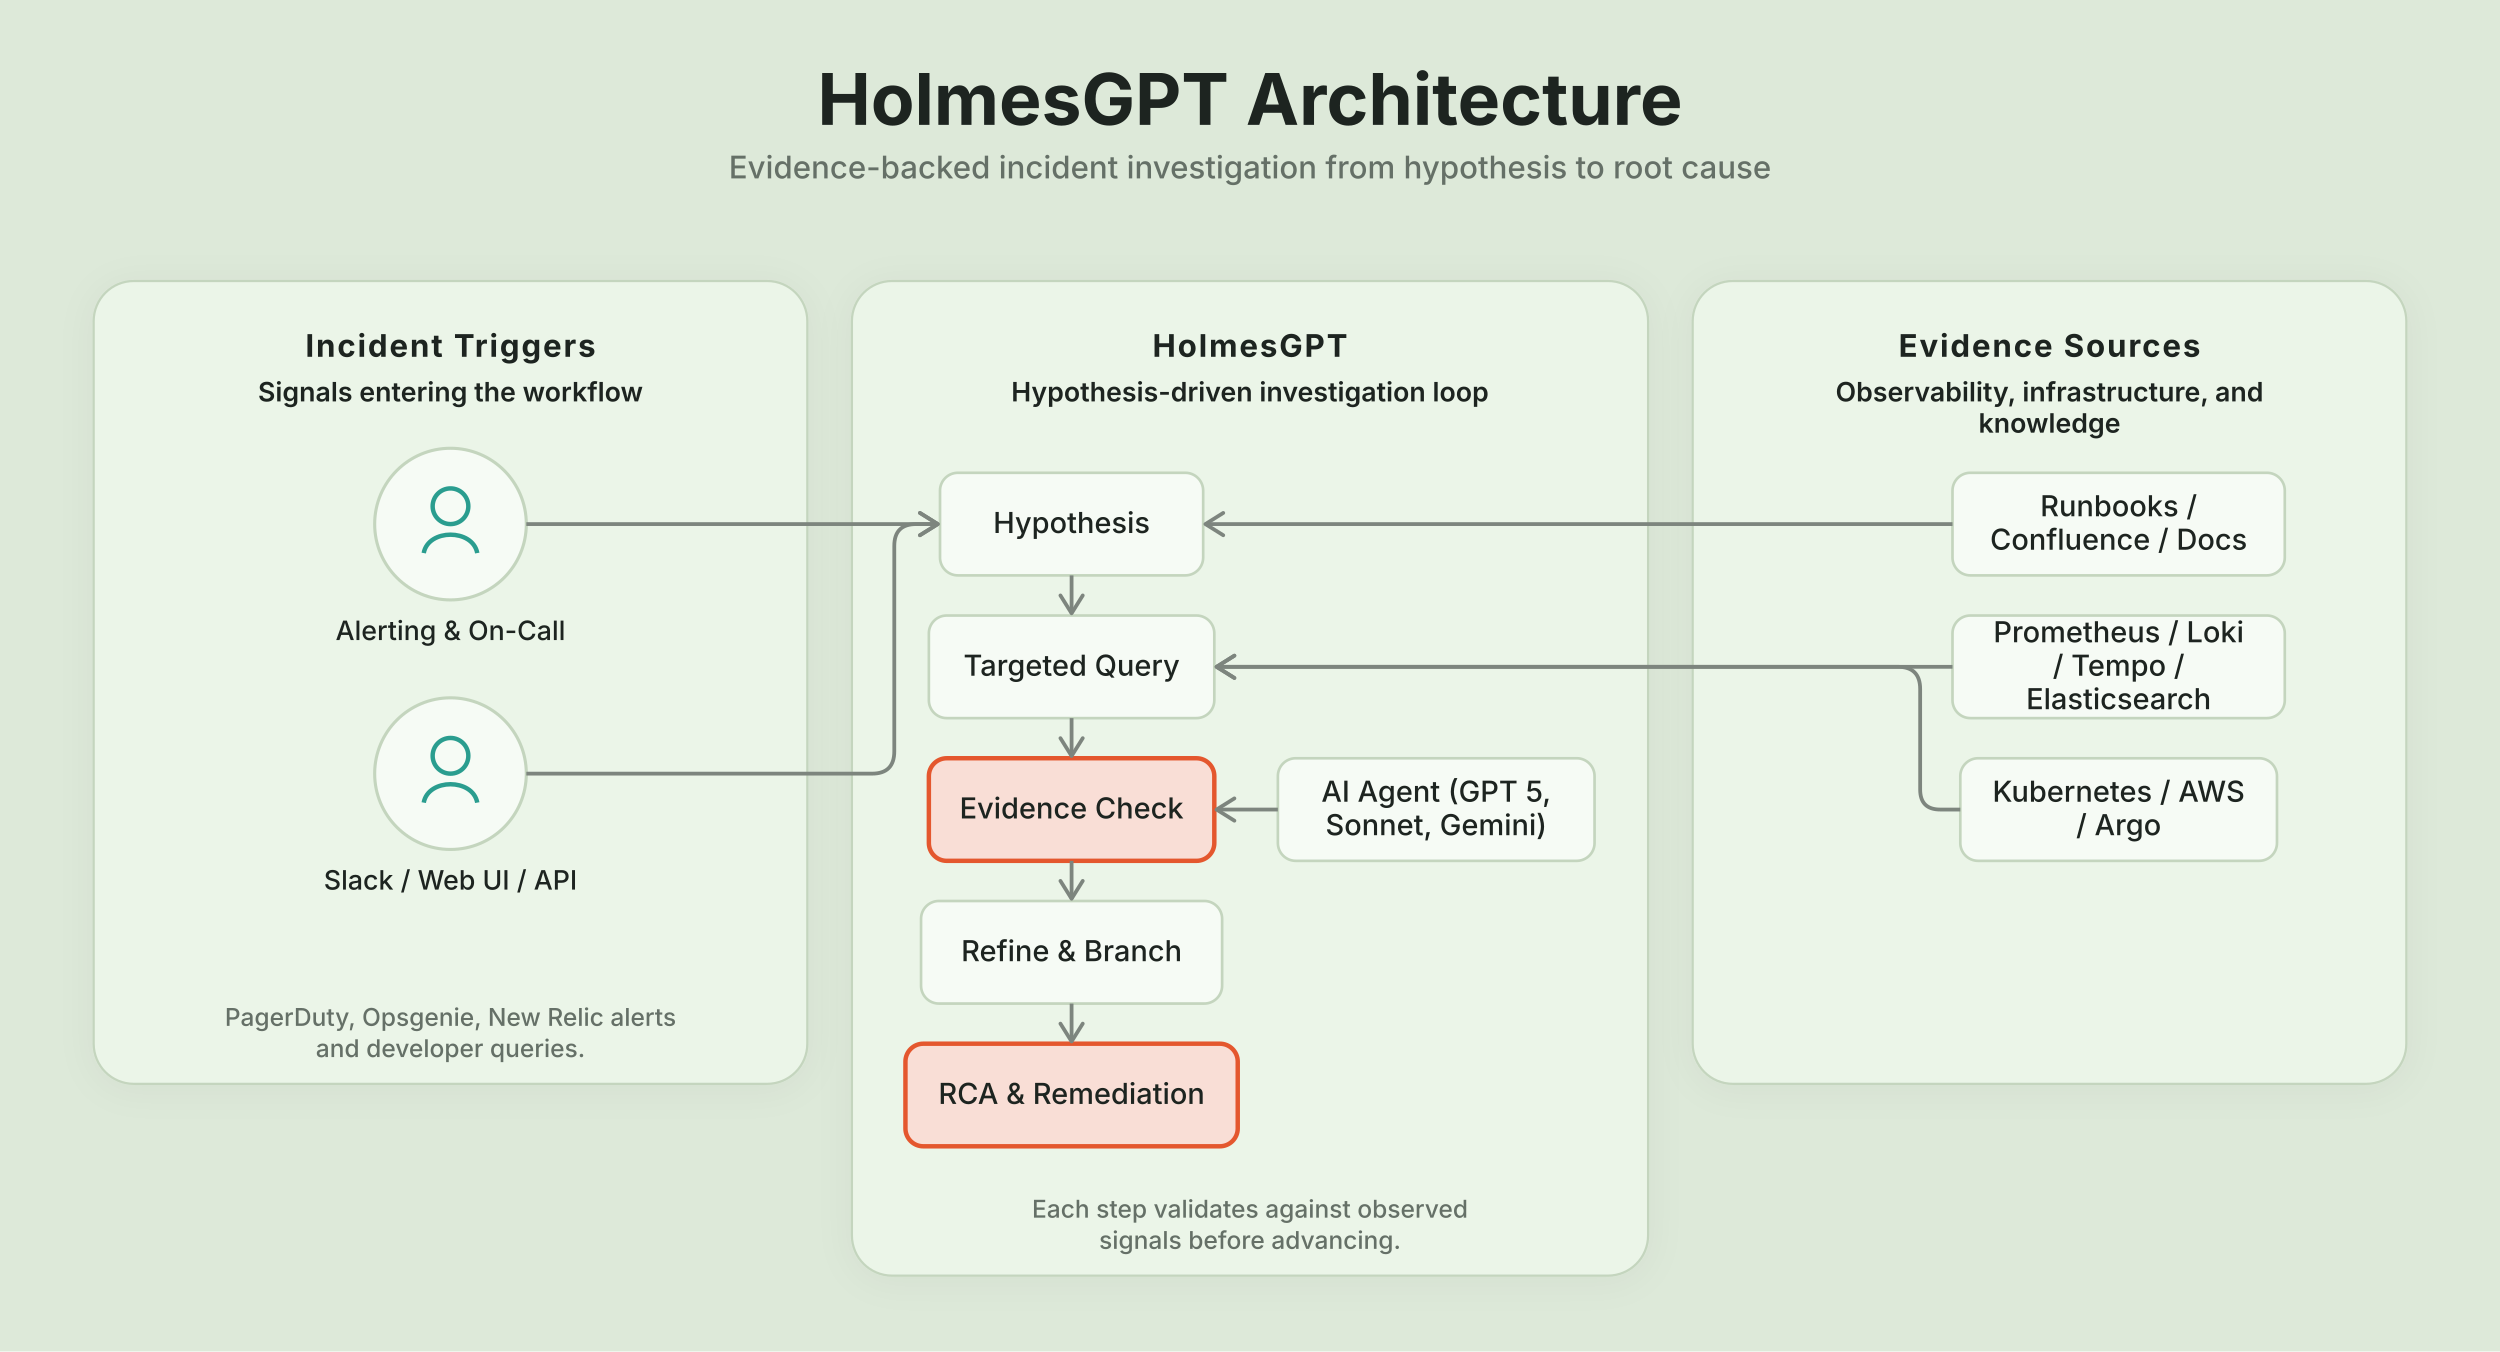
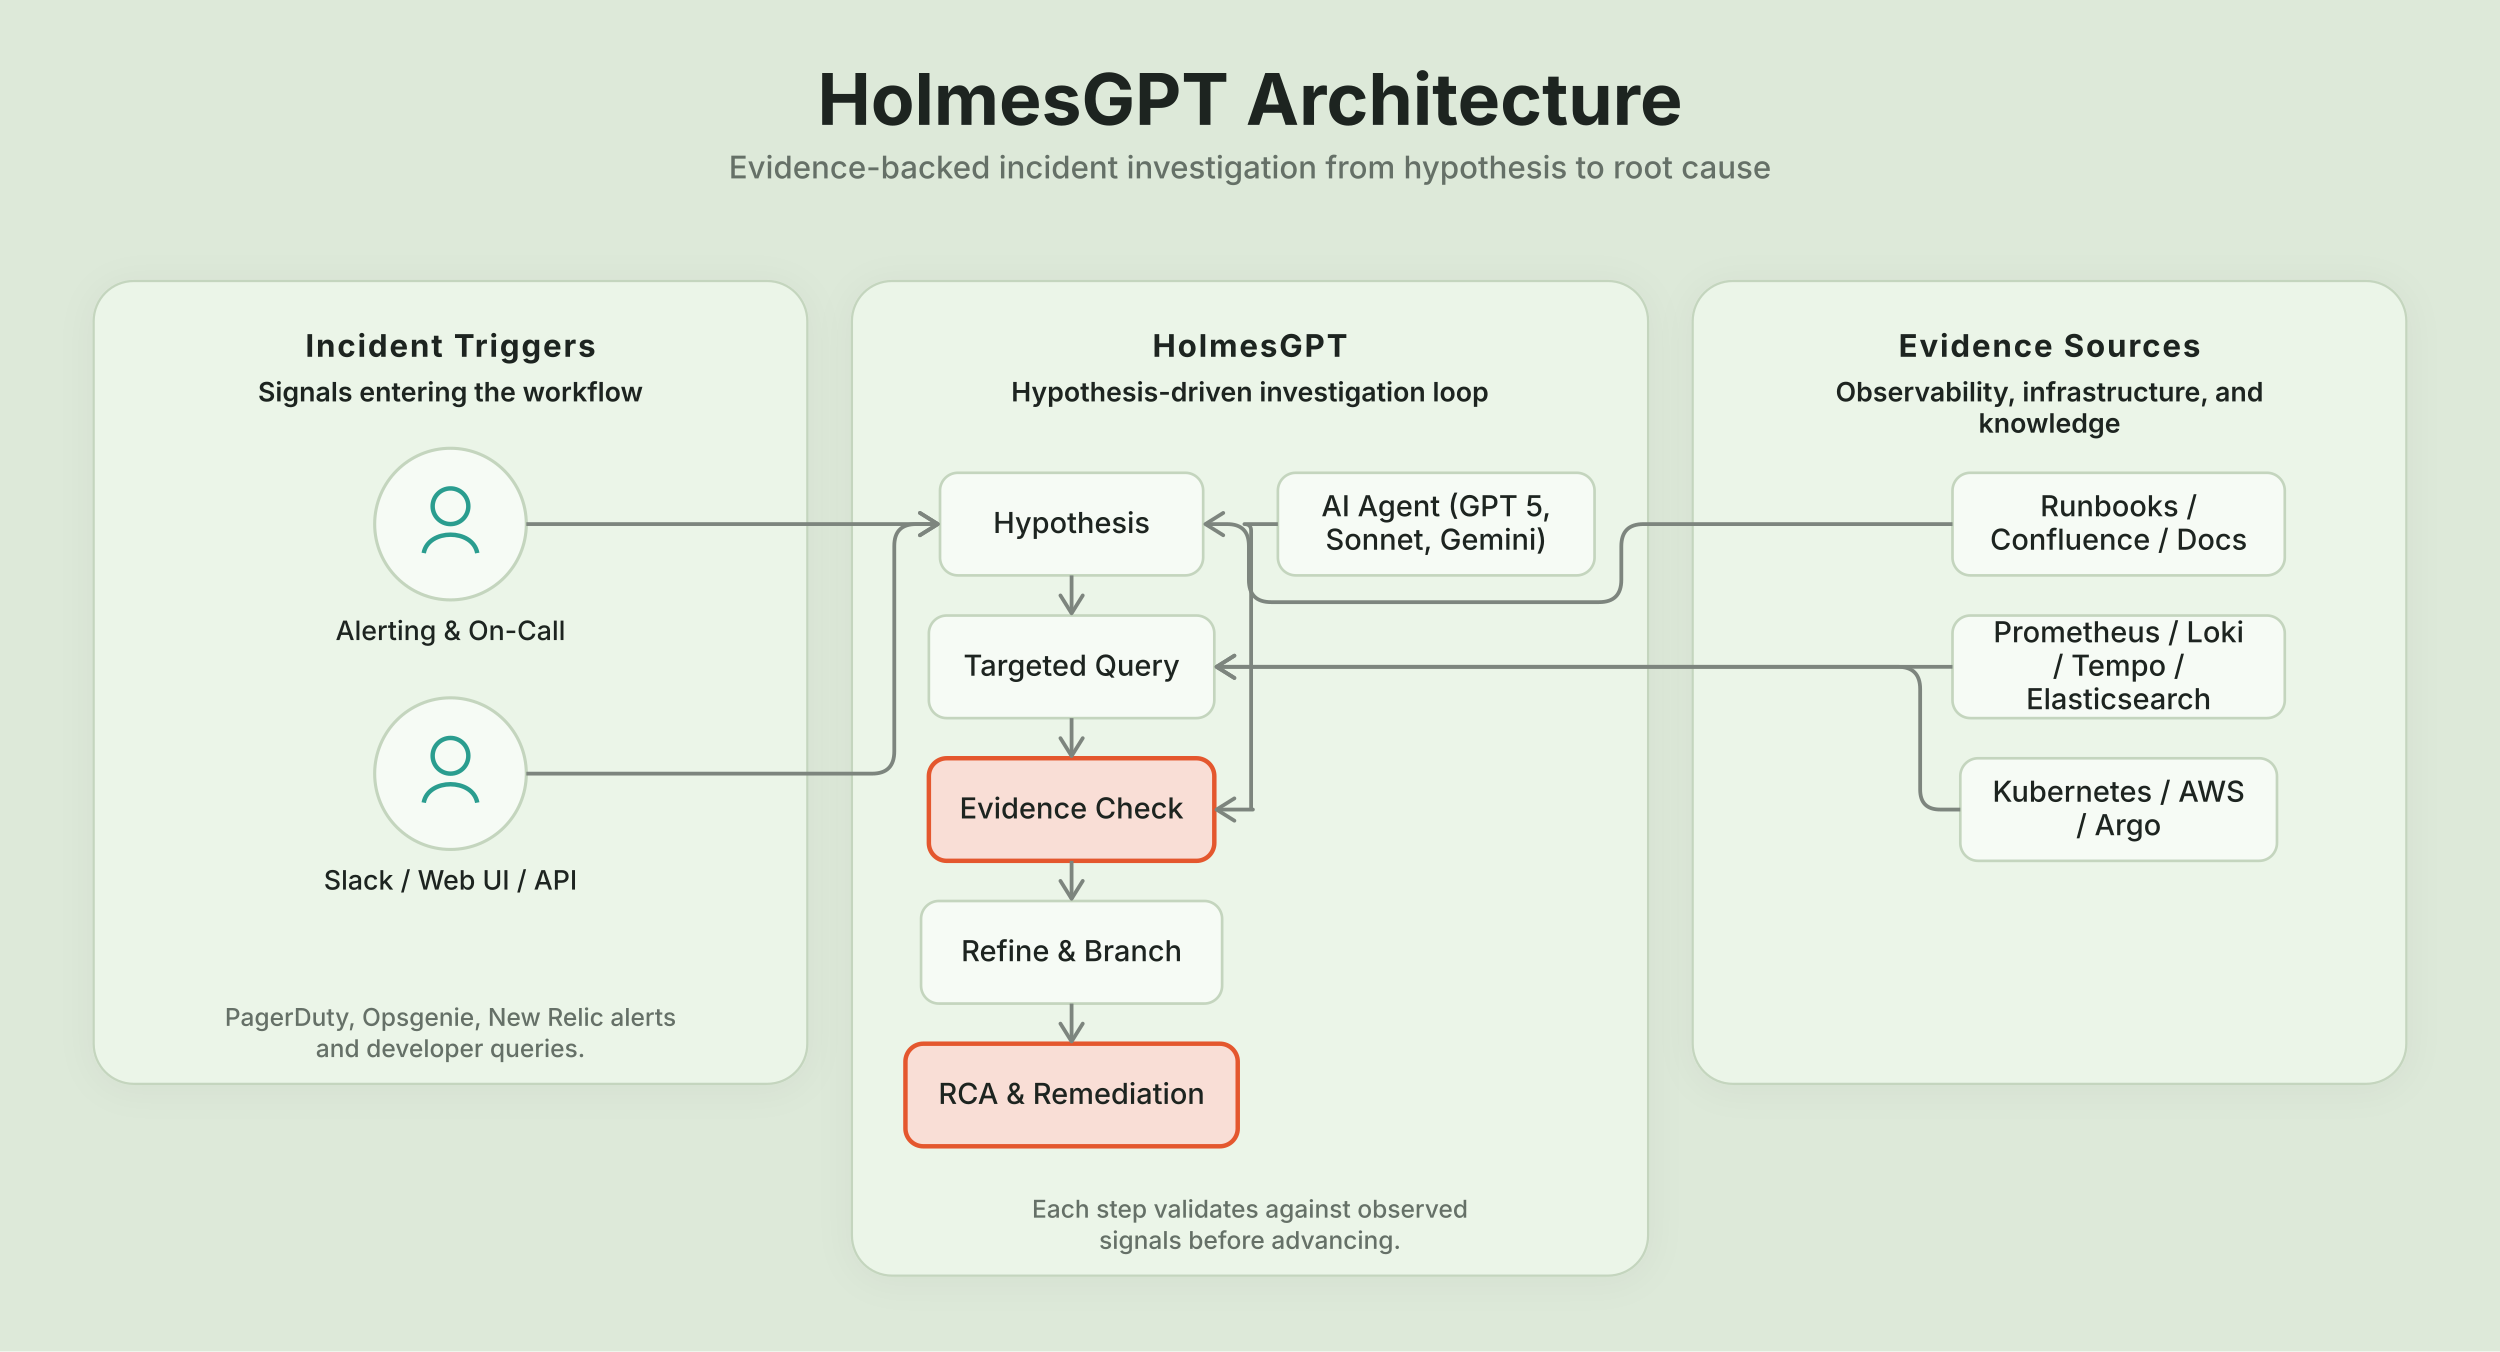
<svg xmlns="http://www.w3.org/2000/svg" width="1121" height="606" viewBox="0 0 1121 606" role="img" aria-label="HolmesGPT Architecture">
  <defs>
    <filter id="panelShadow" x="-10%" y="-10%" width="120%" height="140%">
      <feDropShadow dx="0" dy="2" stdDeviation="8" flood-color="rgba(0,0,0,0.05)" />
    </filter>
    <marker id="arrow-ink-signal" viewBox="0 0 11 12" markerWidth="11" markerHeight="12" refX="9.5" refY="6" orient="auto" markerUnits="userSpaceOnUse" overflow="visible">
      <path d="M 1.5 1.0 L 9.5 6 L 1.5 11.0" fill="none" stroke="#7D857E" stroke-width="1.7" stroke-linecap="round" stroke-linejoin="round" />
    </marker>
  </defs>
  <rect width="1121" height="606" fill="#DDE9D9" />
  <text x="560.5" y="56" text-anchor="middle" font-family="Inter, ui-sans-serif, system-ui, sans-serif" font-size="32" font-weight="700" fill="#1D2420">HolmesGPT Architecture</text>
  <text x="560.5" y="80" text-anchor="middle" font-family="Inter, ui-sans-serif, system-ui, sans-serif" font-size="14" font-weight="500" fill="#657067">Evidence-backed incident investigation from hypothesis to root cause</text>
  <rect x="42.0" y="126.0" width="320.0" height="360.0" rx="18" fill="#EBF5E8" stroke="#C4D5BE" filter="url(#panelShadow)" />
  <text x="202.0" y="160.0" text-anchor="middle" font-family="Inter, ui-sans-serif, system-ui, sans-serif" font-size="14" font-weight="700" letter-spacing="0.06em" fill="#1D2420">Incident Triggers</text>
  <text x="202.0" y="180.0" text-anchor="middle" font-family="Inter, ui-sans-serif, system-ui, sans-serif" font-size="12" font-weight="600" fill="#1D2420">Signals entering the workflow</text>
  <text x="202.0" y="460.0" text-anchor="middle" font-family="Inter, ui-sans-serif, system-ui, sans-serif" font-size="11" font-weight="500" fill="#657067">PagerDuty, Opsgenie, New Relic alerts</text>
  <text x="202.0" y="474.0" text-anchor="middle" font-family="Inter, ui-sans-serif, system-ui, sans-serif" font-size="11" font-weight="500" fill="#657067">and developer queries.</text>
  <rect x="382.0" y="126.0" width="357.0" height="446.0" rx="18" fill="#EBF5E8" stroke="#C4D5BE" filter="url(#panelShadow)" />
  <text x="560.5" y="160.0" text-anchor="middle" font-family="Inter, ui-sans-serif, system-ui, sans-serif" font-size="14" font-weight="700" letter-spacing="0.06em" fill="#1D2420">HolmesGPT</text>
  <text x="560.5" y="180.0" text-anchor="middle" font-family="Inter, ui-sans-serif, system-ui, sans-serif" font-size="12" font-weight="600" fill="#1D2420">Hypothesis-driven investigation loop</text>
  <text x="560.5" y="546.0" text-anchor="middle" font-family="Inter, ui-sans-serif, system-ui, sans-serif" font-size="11" font-weight="500" fill="#657067">Each step validates against observed</text>
  <text x="560.5" y="560.0" text-anchor="middle" font-family="Inter, ui-sans-serif, system-ui, sans-serif" font-size="11" font-weight="500" fill="#657067">signals before advancing.</text>
  <rect x="759.0" y="126.0" width="320.0" height="360.0" rx="18" fill="#EBF5E8" stroke="#C4D5BE" filter="url(#panelShadow)" />
  <text x="919.0" y="160.0" text-anchor="middle" font-family="Inter, ui-sans-serif, system-ui, sans-serif" font-size="14" font-weight="700" letter-spacing="0.06em" fill="#1D2420">Evidence Sources</text>
  <text x="919.0" y="180.0" text-anchor="middle" font-family="Inter, ui-sans-serif, system-ui, sans-serif" font-size="12" font-weight="600" fill="#1D2420">Observability, infrastructure, and</text>
  <text x="919.0" y="194.0" text-anchor="middle" font-family="Inter, ui-sans-serif, system-ui, sans-serif" font-size="12" font-weight="600" fill="#1D2420">knowledge</text>
  <circle cx="202.0" cy="235.0" r="34.0" fill="#F6FBF5" stroke="#C4D5BE" stroke-width="1.4" />
  <circle cx="202.0" cy="227.0" r="8" fill="none" stroke="#2A9D8F" stroke-width="2" />
  <path d="M 190.0 248.0 C 192.0 237.0, 212.0 237.0, 214.0 248.0" fill="none" stroke="#2A9D8F" stroke-width="2" />
  <text x="202.0" y="287.0" text-anchor="middle" font-family="Inter, ui-sans-serif, system-ui, sans-serif" font-size="12" font-weight="500" fill="#1D2420">Alerting &amp; On-Call</text>
  <rect x="421.5" y="212.0" width="118.0" height="46.0" rx="8" fill="#F6FBF5" stroke="#C4D5BE" stroke-width="1.2" />
  <text x="480.5" y="239.0" text-anchor="middle" font-family="Inter, ui-sans-serif, system-ui, sans-serif" font-size="13" font-weight="500" fill="#1D2420">Hypothesis</text>
+   <rect x="573.0" y="212.0" width="142.0" height="46.0" rx="8" fill="#F6FBF5" stroke="#C4D5BE" stroke-width="1.2" />
+   <text x="644.0" y="231.5" text-anchor="middle" font-family="Inter, ui-sans-serif, system-ui, sans-serif" font-size="13" font-weight="500" fill="#1D2420">AI Agent (GPT 5,</text>
+   <text x="644.0" y="246.5" text-anchor="middle" font-family="Inter, ui-sans-serif, system-ui, sans-serif" font-size="13" font-weight="500" fill="#1D2420">Sonnet, Gemini)</text>
  <rect x="875.5" y="212.0" width="149.0" height="46.0" rx="8" fill="#F6FBF5" stroke="#C4D5BE" stroke-width="1.2" />
  <text x="950.0" y="231.5" text-anchor="middle" font-family="Inter, ui-sans-serif, system-ui, sans-serif" font-size="13" font-weight="500" fill="#1D2420">Runbooks /</text>
  <text x="950.0" y="246.5" text-anchor="middle" font-family="Inter, ui-sans-serif, system-ui, sans-serif" font-size="13" font-weight="500" fill="#1D2420">Confluence / Docs</text>
  <rect x="416.5" y="276.0" width="128.0" height="46.0" rx="8" fill="#F6FBF5" stroke="#C4D5BE" stroke-width="1.2" />
  <text x="480.5" y="303.0" text-anchor="middle" font-family="Inter, ui-sans-serif, system-ui, sans-serif" font-size="13" font-weight="500" fill="#1D2420">Targeted Query</text>
  <rect x="875.5" y="276.0" width="149.0" height="46.0" rx="8" fill="#F6FBF5" stroke="#C4D5BE" stroke-width="1.2" />
  <text x="950.0" y="288.0" text-anchor="middle" font-family="Inter, ui-sans-serif, system-ui, sans-serif" font-size="13" font-weight="500" fill="#1D2420">Prometheus / Loki</text>
  <text x="950.0" y="303.0" text-anchor="middle" font-family="Inter, ui-sans-serif, system-ui, sans-serif" font-size="13" font-weight="500" fill="#1D2420">/ Tempo /</text>
  <text x="950.0" y="318.0" text-anchor="middle" font-family="Inter, ui-sans-serif, system-ui, sans-serif" font-size="13" font-weight="500" fill="#1D2420">Elasticsearch</text>
  <circle cx="202.0" cy="346.9" r="34.0" fill="#F6FBF5" stroke="#C4D5BE" stroke-width="1.4" />
  <circle cx="202.0" cy="338.9" r="8" fill="none" stroke="#2A9D8F" stroke-width="2" />
  <path d="M 190.0 359.9 C 192.0 348.9, 212.0 348.9, 214.0 359.9" fill="none" stroke="#2A9D8F" stroke-width="2" />
  <text x="202.0" y="398.9" text-anchor="middle" font-family="Inter, ui-sans-serif, system-ui, sans-serif" font-size="12" font-weight="500" fill="#1D2420">Slack / Web UI / API</text>
  <rect x="416.5" y="340.0" width="128.0" height="46.0" rx="8" fill="#F9DED6" stroke="#E4572E" stroke-width="2" />
  <text x="480.5" y="367.0" text-anchor="middle" font-family="Inter, ui-sans-serif, system-ui, sans-serif" font-size="13" font-weight="500" fill="#1D2420">Evidence Check</text>
-   <rect x="573.0" y="340.0" width="142.0" height="46.0" rx="8" fill="#F6FBF5" stroke="#C4D5BE" stroke-width="1.2" />
-   <text x="644.0" y="359.5" text-anchor="middle" font-family="Inter, ui-sans-serif, system-ui, sans-serif" font-size="13" font-weight="500" fill="#1D2420">AI Agent (GPT 5,</text>
-   <text x="644.0" y="374.5" text-anchor="middle" font-family="Inter, ui-sans-serif, system-ui, sans-serif" font-size="13" font-weight="500" fill="#1D2420">Sonnet, Gemini)</text>
  <rect x="879.0" y="340.0" width="142.0" height="46.0" rx="8" fill="#F6FBF5" stroke="#C4D5BE" stroke-width="1.2" />
  <text x="950.0" y="359.5" text-anchor="middle" font-family="Inter, ui-sans-serif, system-ui, sans-serif" font-size="13" font-weight="500" fill="#1D2420">Kubernetes / AWS</text>
  <text x="950.0" y="374.5" text-anchor="middle" font-family="Inter, ui-sans-serif, system-ui, sans-serif" font-size="13" font-weight="500" fill="#1D2420">/ Argo</text>
  <rect x="413.0" y="404.0" width="135.0" height="46.0" rx="8" fill="#F6FBF5" stroke="#C4D5BE" stroke-width="1.2" />
  <text x="480.5" y="431.0" text-anchor="middle" font-family="Inter, ui-sans-serif, system-ui, sans-serif" font-size="13" font-weight="500" fill="#1D2420">Refine &amp; Branch</text>
  <rect x="406.0" y="468.0" width="149.0" height="46.0" rx="8" fill="#F9DED6" stroke="#E4572E" stroke-width="2" />
  <text x="480.5" y="495.0" text-anchor="middle" font-family="Inter, ui-sans-serif, system-ui, sans-serif" font-size="13" font-weight="500" fill="#1D2420">RCA &amp; Remediation</text>
  <path d="M 236.0 235.0 L 420.5 235.0" fill="none" stroke="#7D857E" stroke-width="1.7" marker-end="url(#arrow-ink-signal)" />
  <path d="M 236.0 346.9 L 391.0 346.9 Q 401.0 346.9 401.0 336.9 L 401.0 244.8 Q 401.0 235.0 410.8 235.0 L 420.5 235.0" fill="none" stroke="#7D857E" stroke-width="1.7" marker-end="url(#arrow-ink-signal)" />
  <path d="M 480.5 258.0 L 480.5 275.0" fill="none" stroke="#7D857E" stroke-width="1.7" marker-end="url(#arrow-ink-signal)" />
  <path d="M 480.5 322.0 L 480.5 339.0" fill="none" stroke="#7D857E" stroke-width="1.7" marker-end="url(#arrow-ink-signal)" />
  <path d="M 480.5 386.0 L 480.5 403.0" fill="none" stroke="#7D857E" stroke-width="1.7" marker-end="url(#arrow-ink-signal)" />
  <path d="M 480.5 450.0 L 480.5 467.0" fill="none" stroke="#7D857E" stroke-width="1.7" marker-end="url(#arrow-ink-signal)" />
-   <path d="M 573.0 363.0 L 545.5 363.0" fill="none" stroke="#7D857E" stroke-width="1.7" marker-end="url(#arrow-ink-signal)" />
+   <path d="M 573.0 235.0 L 558.0 235.0 Q 555.0 235.0 558.0 235.0 L 558.0 235.0 Q 561.0 235.0 561.0 238.0 L 561.0 362.2 Q 561.0 363.0 561.8 363.0 L 561.8 363.0 Q 562.5 363.0 561.8 363.0 L 545.5 363.0" fill="none" stroke="#7D857E" stroke-width="1.7" marker-end="url(#arrow-ink-signal)" />
  <path d="M 875.5 299.0 L 545.5 299.0" fill="none" stroke="#7D857E" stroke-width="1.7" marker-end="url(#arrow-ink-signal)" />
  <path d="M 879.0 363.0 L 870.0 363.0 Q 861.0 363.0 861.0 354.0 L 861.0 309.0 Q 861.0 299.0 851.0 299.0 L 545.5 299.0" fill="none" stroke="#7D857E" stroke-width="1.7" marker-end="url(#arrow-ink-signal)" />
-   <path d="M 875.5 235.0 L 540.5 235.0" fill="none" stroke="#7D857E" stroke-width="1.7" marker-end="url(#arrow-ink-signal)" />
+   <path d="M 875.5 235.0 L 737.0 235.0 Q 727.0 235.0 727.0 245.0 L 727.0 260.0 Q 727.0 270.0 717.0 270.0 L 570.0 270.0 Q 560.0 270.0 560.0 260.0 L 560.0 244.8 Q 560.0 235.0 550.2 235.0 L 540.5 235.0" fill="none" stroke="#7D857E" stroke-width="1.7" marker-end="url(#arrow-ink-signal)" />
</svg>
